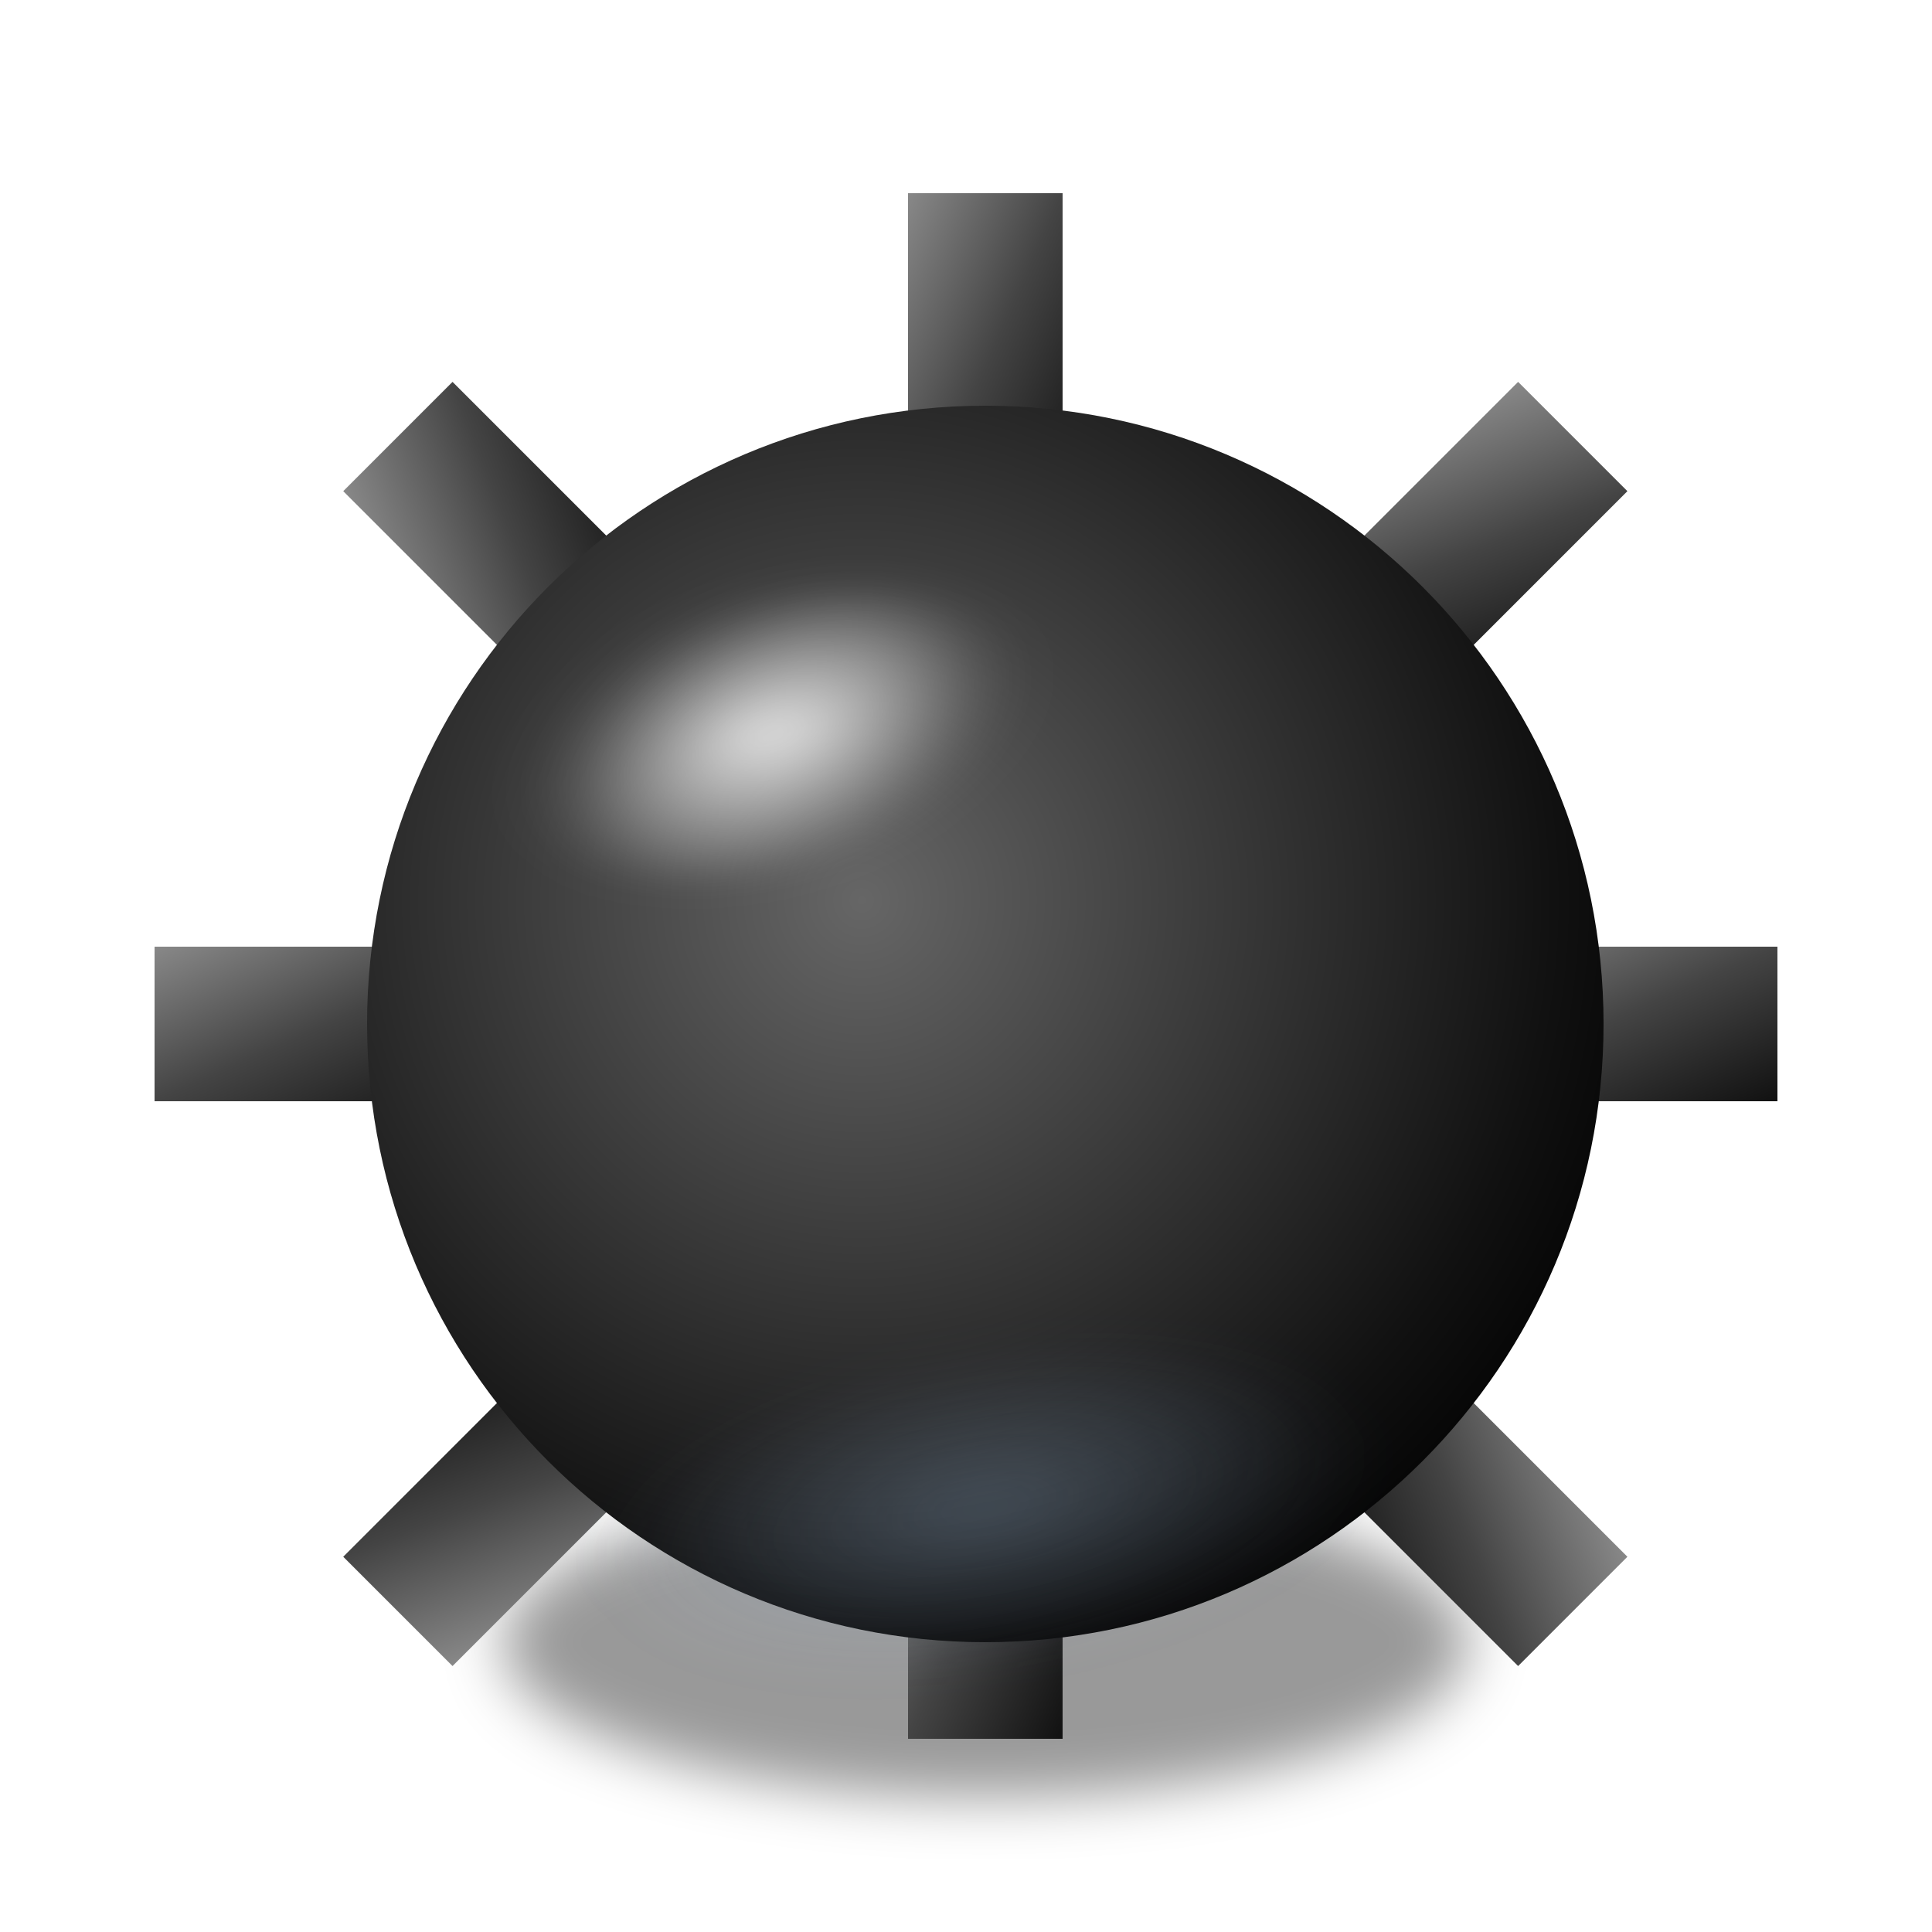
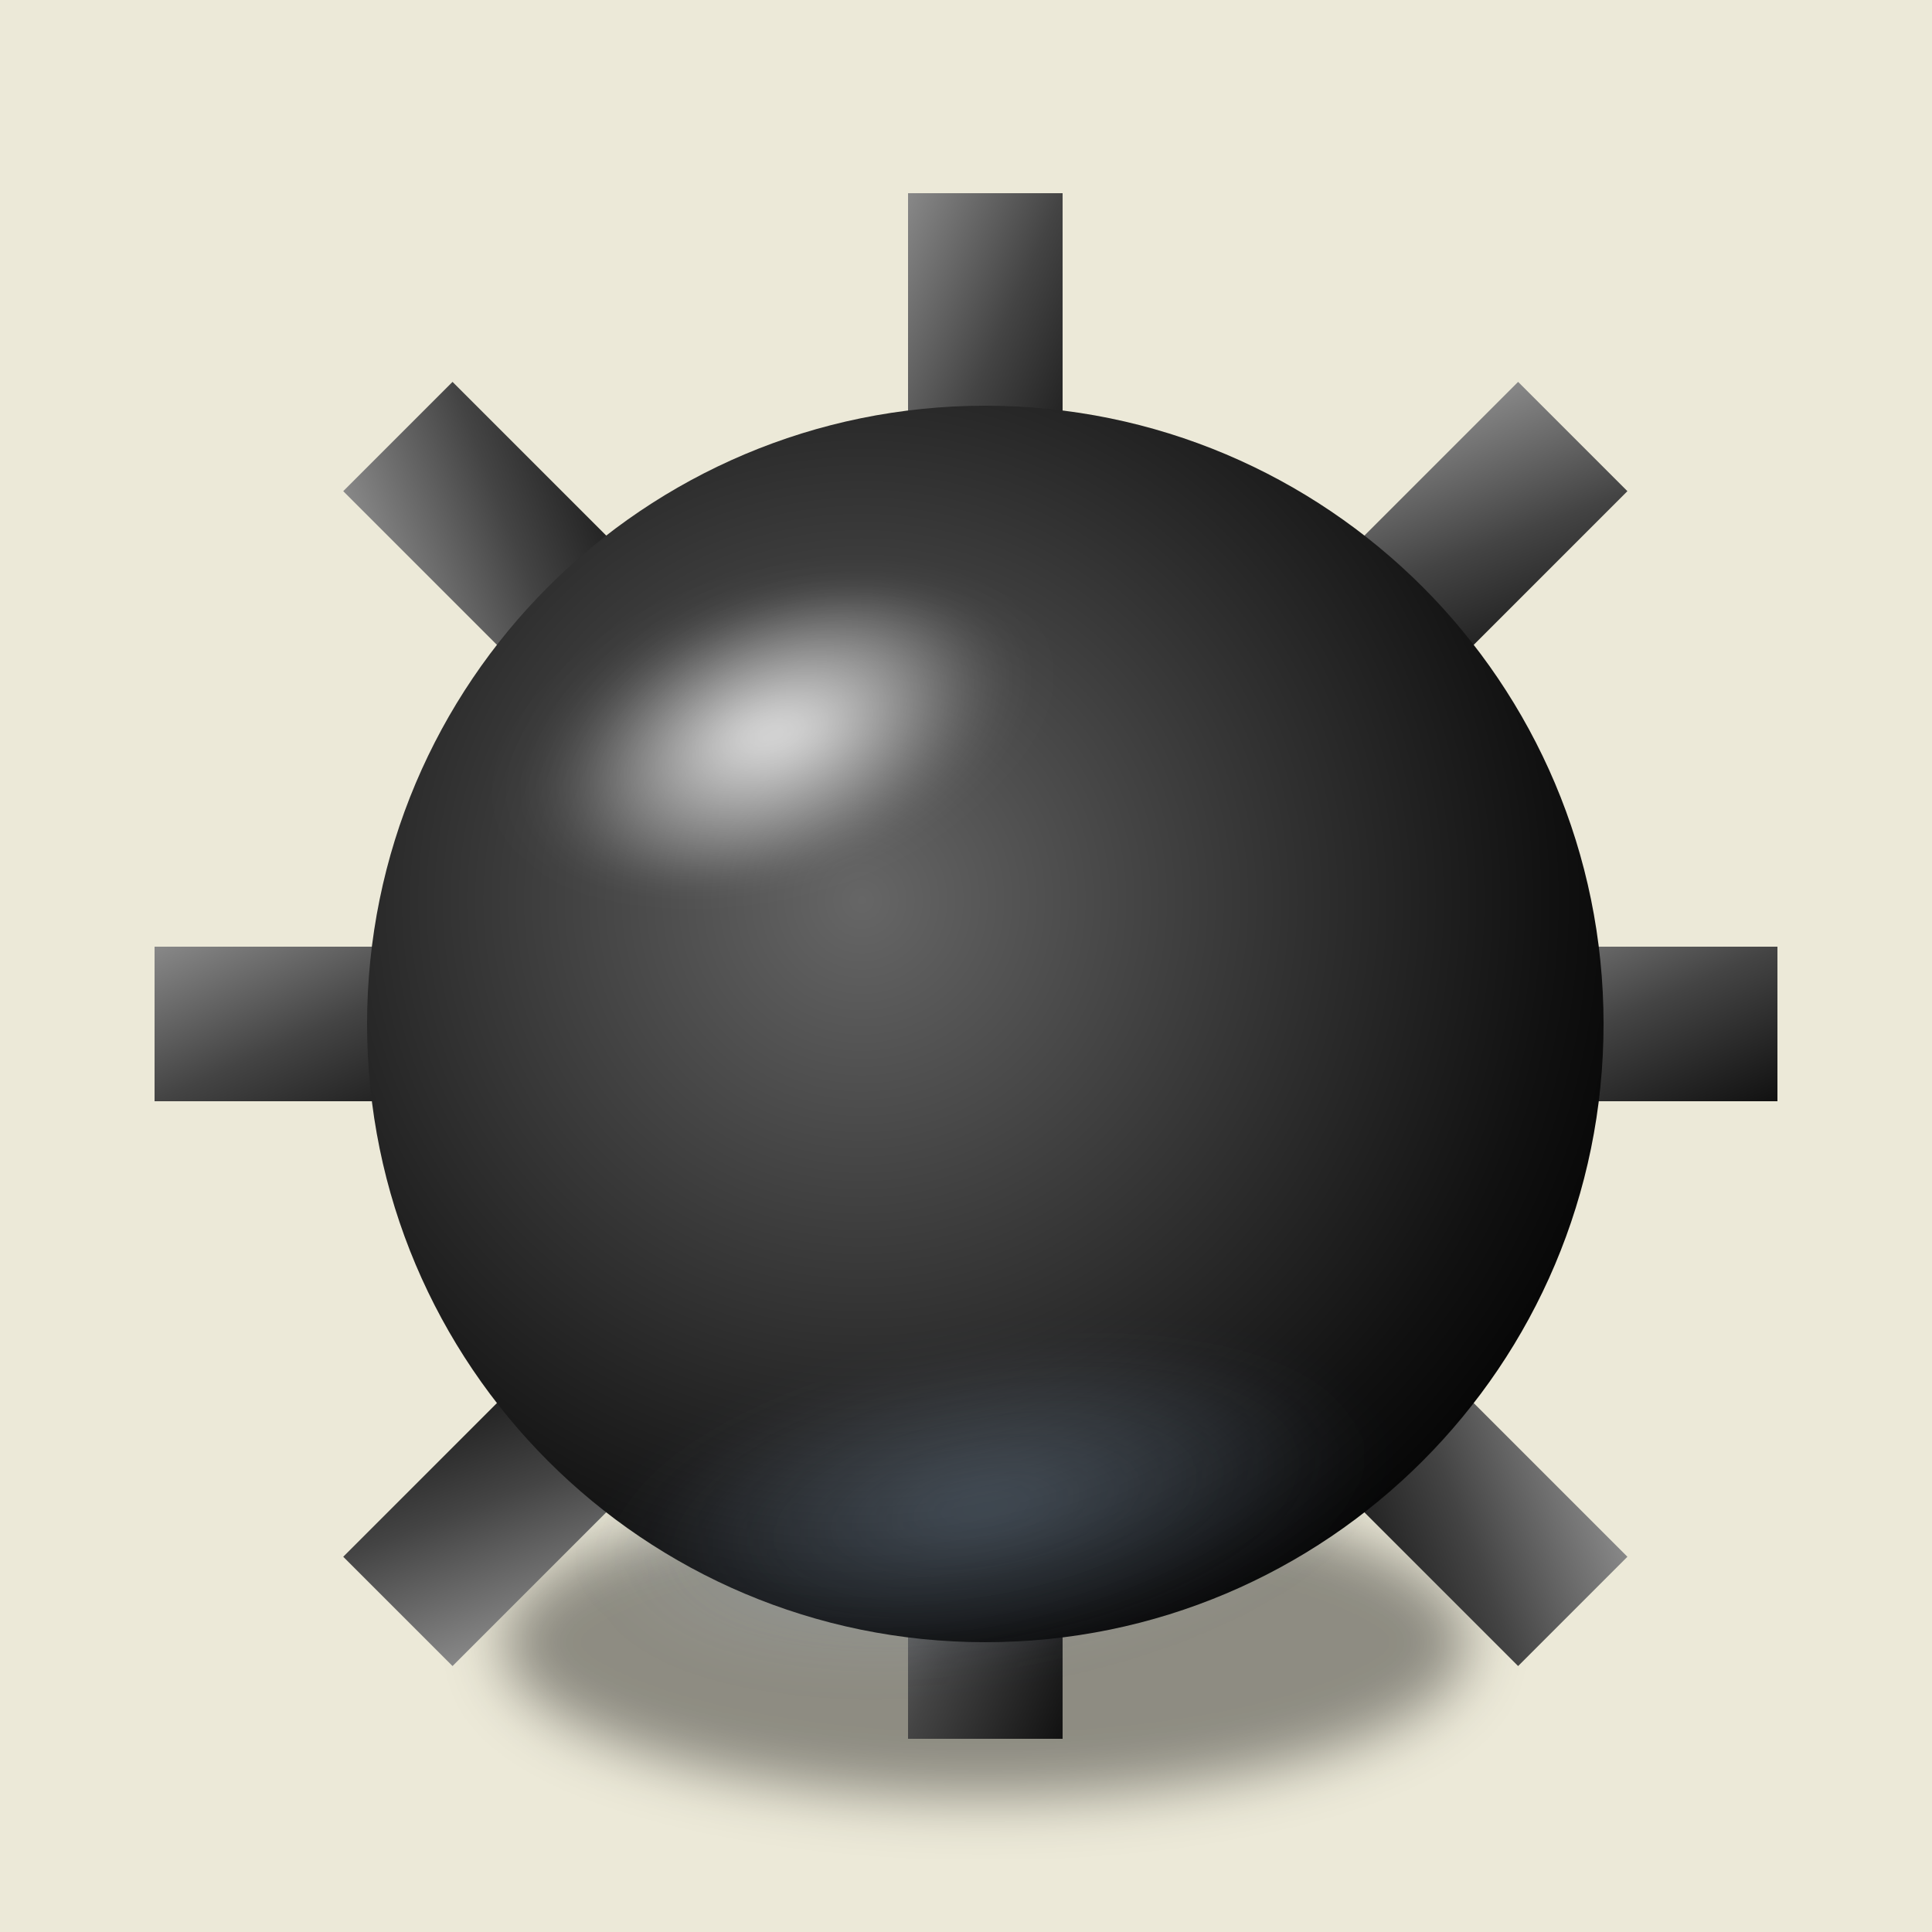
<svg xmlns="http://www.w3.org/2000/svg" viewBox="0 0 100 100" width="512" height="512">
  <defs>
    <linearGradient id="spikeMetallic" x1="0%" y1="0%" x2="100%" y2="100%">
      <stop offset="0%" stop-color="#888" />
      <stop offset="50%" stop-color="#444" />
      <stop offset="100%" stop-color="#111" />
    </linearGradient>
    <radialGradient id="sphereBase" cx="40%" cy="40%" r="70%" fx="40%" fy="40%">
      <stop offset="0%" stop-color="#666" />
      <stop offset="80%" stop-color="#111" />
      <stop offset="100%" stop-color="#000" />
    </radialGradient>
    <radialGradient id="softHighlight" cx="50%" cy="50%" r="50%" fx="50%" fy="50%">
      <stop offset="0%" stop-color="#FFF" stop-opacity="0.9" />
      <stop offset="100%" stop-color="#FFF" stop-opacity="0" />
    </radialGradient>
    <radialGradient id="ambientReflect" cx="50%" cy="50%" r="50%" fx="50%" fy="50%">
      <stop offset="0%" stop-color="#ACE" stop-opacity="0.3" />
      <stop offset="100%" stop-color="#ACE" stop-opacity="0" />
    </radialGradient>
    <filter id="soften" x="-20%" y="-20%" width="140%" height="140%">
      <feGaussianBlur in="SourceGraphic" stdDeviation="1.5" />
    </filter>
  </defs>
+   <rect width="100" height="100" fill="#ece9d8" />
  <ellipse cx="51" cy="85" rx="25" ry="8" fill="#000" opacity="0.4" filter="url(#soften)" />
  <g fill="url(#spikeMetallic)">
    <rect x="47" y="10" width="8" height="18" />
    <rect x="47" y="72" width="8" height="18" />
    <rect x="8" y="49" width="18" height="8" />
    <rect x="74" y="49" width="18" height="8" />
    <rect x="47" y="10" width="8" height="18" transform="rotate(45 51 53)" />
    <rect x="47" y="10" width="8" height="18" transform="rotate(135 51 53)" />
    <rect x="47" y="10" width="8" height="18" transform="rotate(225 51 53)" />
    <rect x="47" y="10" width="8" height="18" transform="rotate(315 51 53)" />
  </g>
  <circle cx="51" cy="53" r="32" fill="url(#sphereBase)" />
  <ellipse cx="51" cy="78" rx="20" ry="8" fill="url(#ambientReflect)" filter="url(#soften)" transform="rotate(-10 51 78)" />
  <ellipse cx="40" cy="38" rx="12" ry="7" fill="url(#softHighlight)" filter="url(#soften)" transform="rotate(-25 40 38)" />
</svg>
